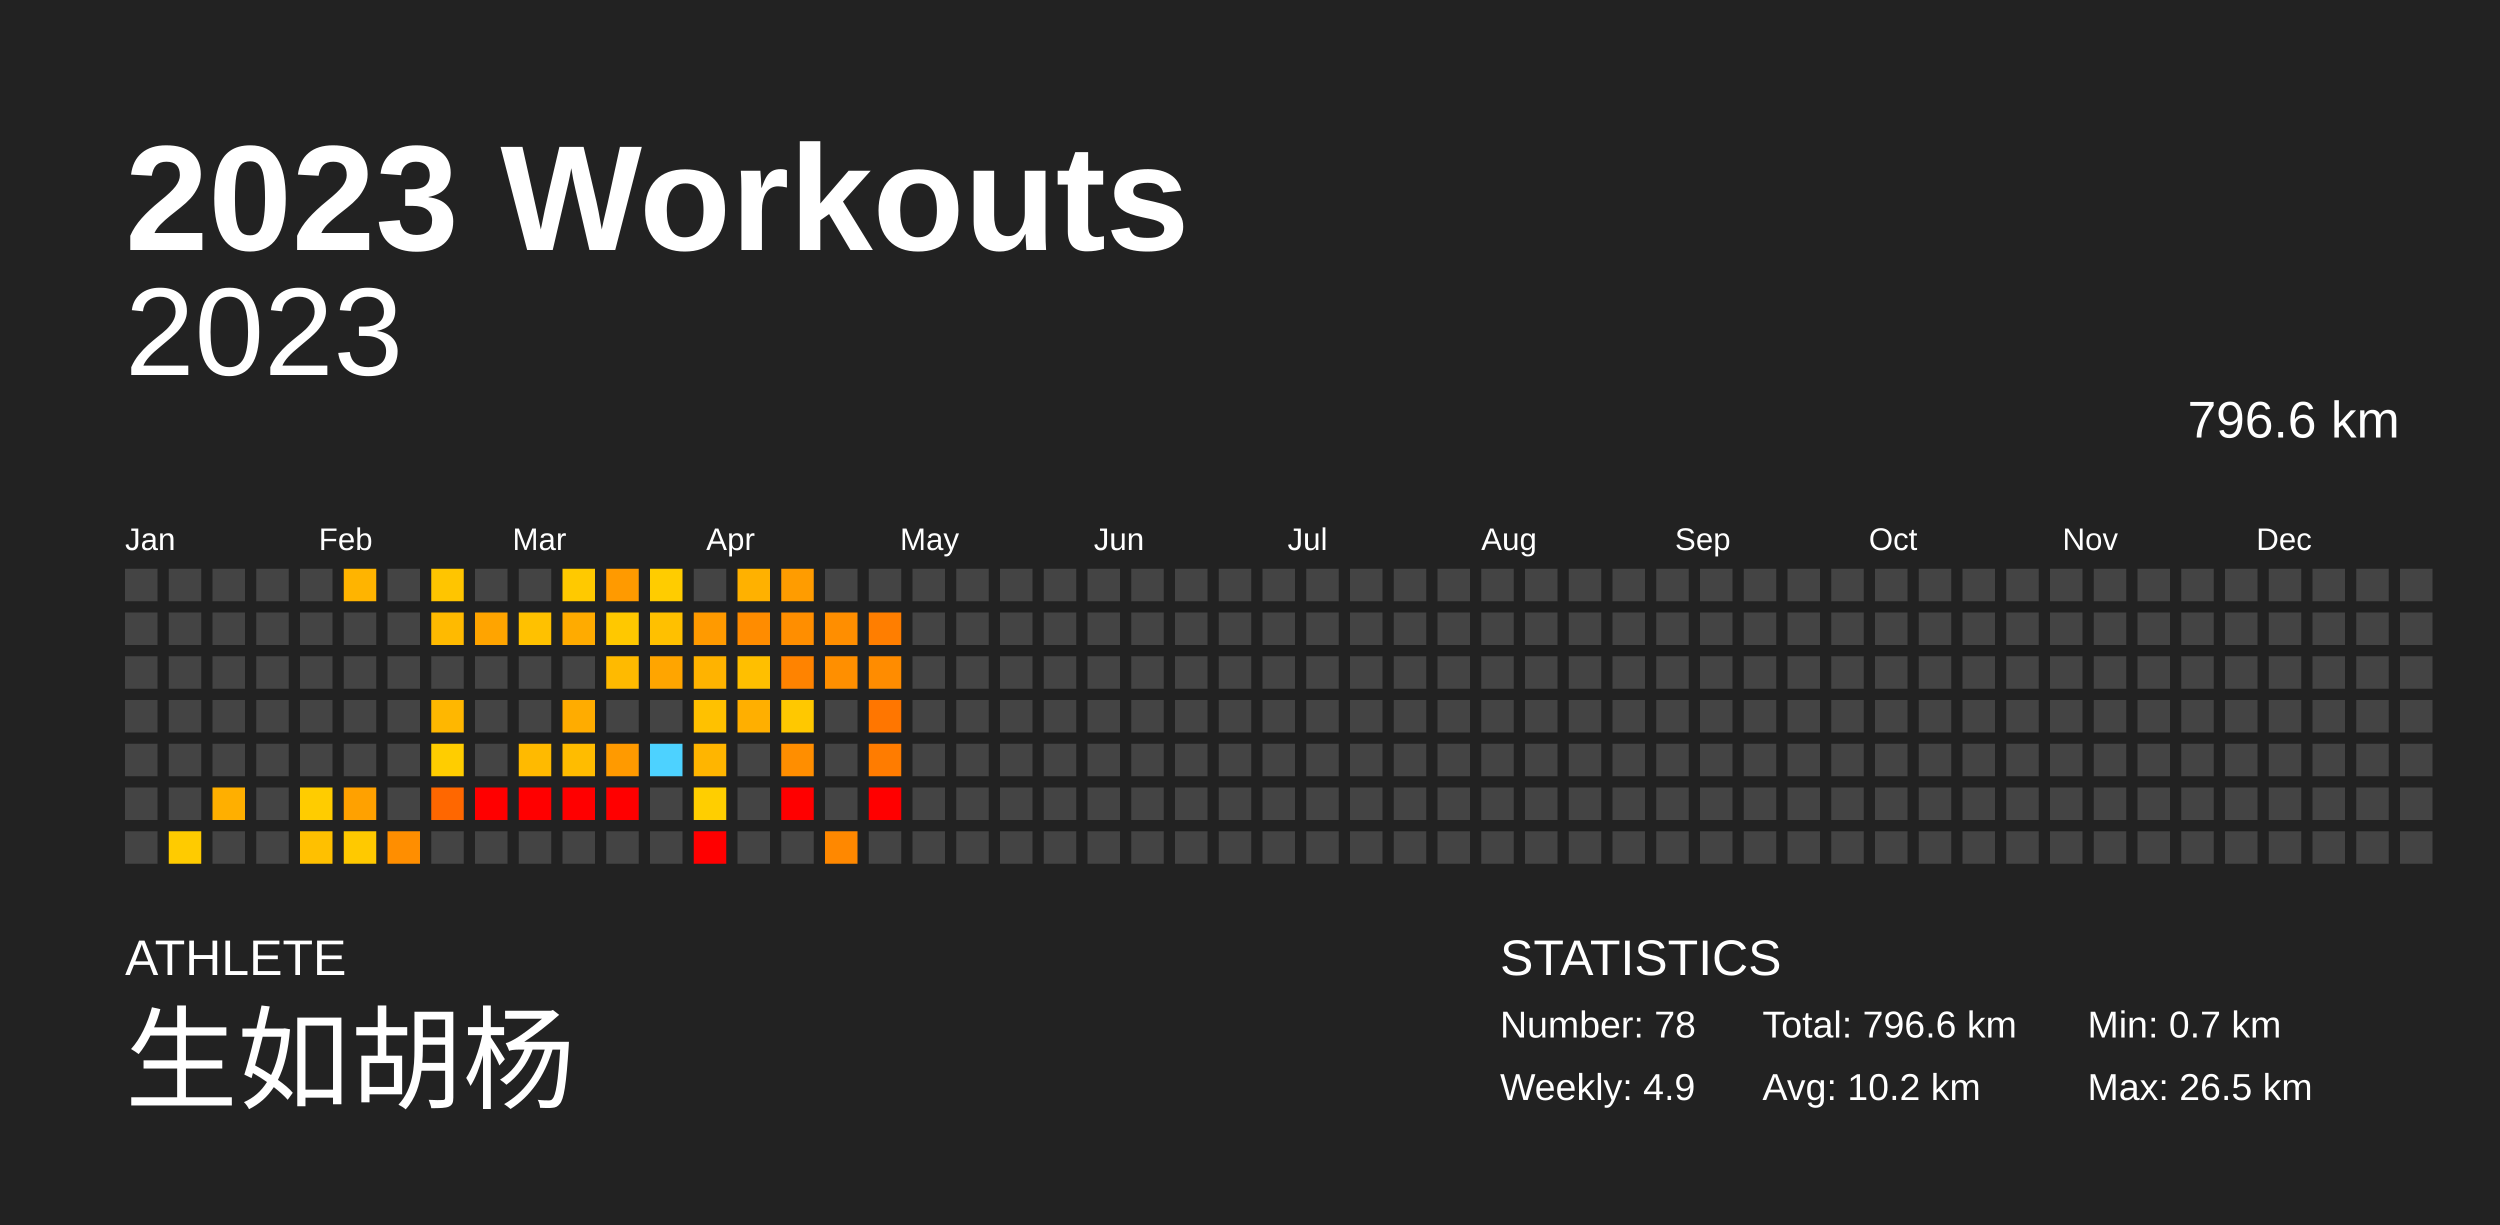
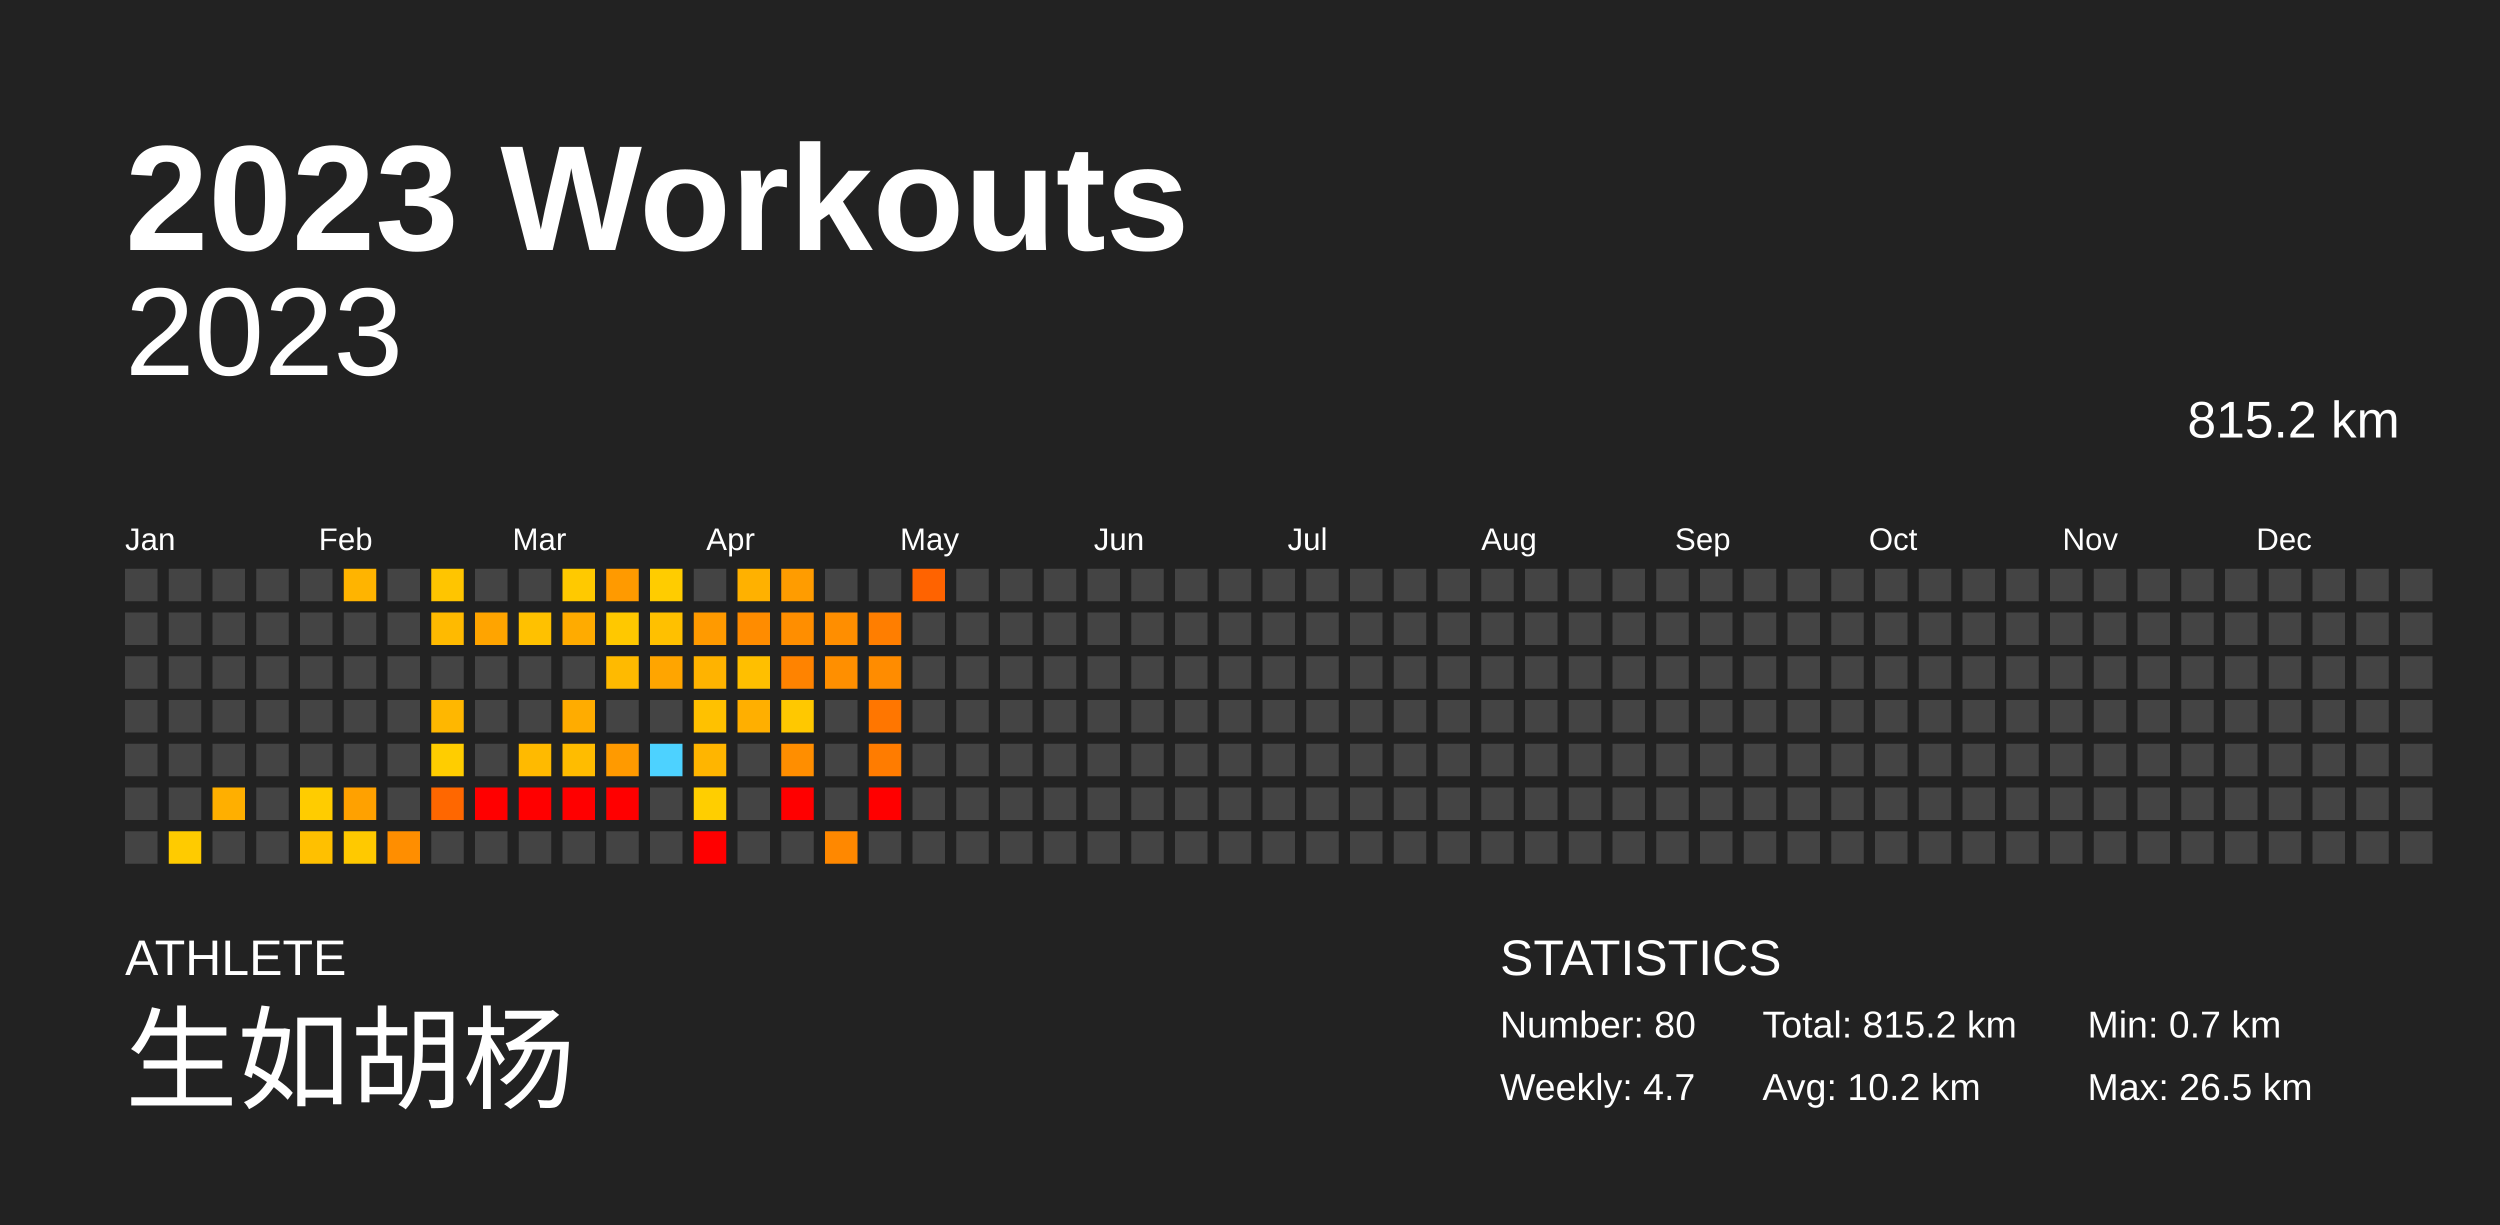
<svg xmlns="http://www.w3.org/2000/svg" baseProfile="full" height="98mm" version="1.1" viewBox="0,0,200,98" width="200mm">
  <defs />
  <rect fill="#222222" height="98" width="200" x="0" y="0" />
  <text fill="#FFFFFF" style="font-size:12px; font-family:Arial; font-weight:bold;" x="10" y="20">2023 Workouts</text>
  <text fill="#FFFFFF" style="font-size:4px; font-family:Arial" x="10" y="78">ATHLETE</text>
  <text fill="#FFFFFF" style="font-size:9px; font-family:Arial" x="10" y="88">生如胡杨</text>
  <text fill="#FFFFFF" style="font-size:4px; font-family:Arial" x="120" y="78">STATISTICS</text>
-   <text fill="#FFFFFF" style="font-size:3px; font-family:Arial" x="120" y="83">Number: 78</text>
-   <text fill="#FFFFFF" style="font-size:3px; font-family:Arial" x="120" y="88">Weekly: 4.9</text>
-   <text fill="#FFFFFF" style="font-size:3px; font-family:Arial" x="141" y="83">Total: 796.6 km</text>
+   <text fill="#FFFFFF" style="font-size:3px; font-family:Arial" x="120" y="83">Number: 80</text>
+   <text fill="#FFFFFF" style="font-size:3px; font-family:Arial" x="120" y="88">Weekly: 4.7</text>
+   <text fill="#FFFFFF" style="font-size:3px; font-family:Arial" x="141" y="83">Total: 815.2 km</text>
  <text fill="#FFFFFF" style="font-size:3px; font-family:Arial" x="141" y="88">Avg: 10.2 km</text>
  <text fill="#FFFFFF" style="font-size:3px; font-family:Arial" x="167" y="83">Min: 0.7 km</text>
  <text fill="#FFFFFF" style="font-size:3px; font-family:Arial" x="167" y="88">Max: 26.5 km</text>
  <text alignment-baseline="hanging" fill="#FFFFFF" style="font-size:10.0px; font-family:Arial;" x="10" y="30">2023</text>
-   <text alignment-baseline="hanging" fill="#FFFFFF" style="font-size:4.125px; font-family:Arial;" x="175" y="35">796.6 km</text>
+   <text alignment-baseline="hanging" fill="#FFFFFF" style="font-size:4.125px; font-family:Arial;" x="175" y="35">815.2 km</text>
  <text fill="#FFFFFF" style="font-size:2.5px; font-family:Arial" x="10.0" y="44">Jan</text>
  <text fill="#FFFFFF" style="font-size:2.5px; font-family:Arial" x="25.5" y="44">Feb</text>
  <text fill="#FFFFFF" style="font-size:2.5px; font-family:Arial" x="41.0" y="44">Mar</text>
  <text fill="#FFFFFF" style="font-size:2.5px; font-family:Arial" x="56.5" y="44">Apr</text>
  <text fill="#FFFFFF" style="font-size:2.5px; font-family:Arial" x="72.0" y="44">May</text>
  <text fill="#FFFFFF" style="font-size:2.5px; font-family:Arial" x="87.5" y="44">Jun</text>
  <text fill="#FFFFFF" style="font-size:2.5px; font-family:Arial" x="103.0" y="44">Jul</text>
  <text fill="#FFFFFF" style="font-size:2.5px; font-family:Arial" x="118.5" y="44">Aug</text>
  <text fill="#FFFFFF" style="font-size:2.5px; font-family:Arial" x="134.0" y="44">Sep</text>
  <text fill="#FFFFFF" style="font-size:2.5px; font-family:Arial" x="149.5" y="44">Oct</text>
  <text fill="#FFFFFF" style="font-size:2.5px; font-family:Arial" x="165.0" y="44">Nov</text>
  <text fill="#FFFFFF" style="font-size:2.5px; font-family:Arial" x="180.5" y="44">Dec</text>
  <rect fill="#444444" height="2.6" width="2.6" x="10.0" y="45.5" />
  <rect fill="#444444" height="2.6" width="2.6" x="10.0" y="49.0" />
  <rect fill="#444444" height="2.6" width="2.6" x="10.0" y="52.5" />
  <rect fill="#444444" height="2.6" width="2.6" x="10.0" y="56.0" />
  <rect fill="#444444" height="2.6" width="2.6" x="10.0" y="59.5" />
  <rect fill="#444444" height="2.6" width="2.6" x="10.0" y="63.0" />
  <rect fill="#444444" height="2.6" width="2.6" x="10.0" y="66.5" />
  <rect fill="#444444" height="2.6" width="2.6" x="13.5" y="45.5" />
  <rect fill="#444444" height="2.6" width="2.6" x="13.5" y="49.0" />
  <rect fill="#444444" height="2.6" width="2.6" x="13.5" y="52.5" />
  <rect fill="#444444" height="2.6" width="2.6" x="13.5" y="56.0" />
  <rect fill="#444444" height="2.6" width="2.6" x="13.5" y="59.5" />
  <rect fill="#444444" height="2.6" width="2.6" x="13.5" y="63.0" />
  <rect fill="#ffcb00" height="2.6" width="2.6" x="13.5" y="66.5" />
  <rect fill="#444444" height="2.6" width="2.6" x="17.0" y="45.5" />
  <rect fill="#444444" height="2.6" width="2.6" x="17.0" y="49.0" />
  <rect fill="#444444" height="2.6" width="2.6" x="17.0" y="52.5" />
  <rect fill="#444444" height="2.6" width="2.6" x="17.0" y="56.0" />
  <rect fill="#444444" height="2.6" width="2.6" x="17.0" y="59.5" />
  <rect fill="#ffaf00" height="2.6" width="2.6" x="17.0" y="63.0" />
  <rect fill="#444444" height="2.6" width="2.6" x="17.0" y="66.5" />
  <rect fill="#444444" height="2.6" width="2.6" x="20.5" y="45.5" />
  <rect fill="#444444" height="2.6" width="2.6" x="20.5" y="49.0" />
  <rect fill="#444444" height="2.6" width="2.6" x="20.5" y="52.5" />
  <rect fill="#444444" height="2.6" width="2.6" x="20.5" y="56.0" />
  <rect fill="#444444" height="2.6" width="2.6" x="20.5" y="59.5" />
  <rect fill="#444444" height="2.6" width="2.6" x="20.5" y="63.0" />
  <rect fill="#444444" height="2.6" width="2.6" x="20.5" y="66.5" />
  <rect fill="#444444" height="2.6" width="2.6" x="24.0" y="45.5" />
  <rect fill="#444444" height="2.6" width="2.6" x="24.0" y="49.0" />
  <rect fill="#444444" height="2.6" width="2.6" x="24.0" y="52.5" />
  <rect fill="#444444" height="2.6" width="2.6" x="24.0" y="56.0" />
  <rect fill="#444444" height="2.6" width="2.6" x="24.0" y="59.5" />
  <rect fill="#ffcc00" height="2.6" width="2.6" x="24.0" y="63.0" />
  <rect fill="#ffc000" height="2.6" width="2.6" x="24.0" y="66.5" />
  <rect fill="#ffb400" height="2.6" width="2.6" x="27.5" y="45.5" />
  <rect fill="#444444" height="2.6" width="2.6" x="27.5" y="49.0" />
  <rect fill="#444444" height="2.6" width="2.6" x="27.5" y="52.5" />
  <rect fill="#444444" height="2.6" width="2.6" x="27.5" y="56.0" />
  <rect fill="#444444" height="2.6" width="2.6" x="27.5" y="59.5" />
  <rect fill="#ffa100" height="2.6" width="2.6" x="27.5" y="63.0" />
  <rect fill="#ffc900" height="2.6" width="2.6" x="27.5" y="66.5" />
  <rect fill="#444444" height="2.6" width="2.6" x="31.0" y="45.5" />
  <rect fill="#444444" height="2.6" width="2.6" x="31.0" y="49.0" />
  <rect fill="#444444" height="2.6" width="2.6" x="31.0" y="52.5" />
  <rect fill="#444444" height="2.6" width="2.6" x="31.0" y="56.0" />
  <rect fill="#444444" height="2.6" width="2.6" x="31.0" y="59.5" />
  <rect fill="#444444" height="2.6" width="2.6" x="31.0" y="63.0" />
  <rect fill="#ff8e00" height="2.6" width="2.6" x="31.0" y="66.5" />
  <rect fill="#ffc500" height="2.6" width="2.6" x="34.5" y="45.5" />
  <rect fill="#ffba00" height="2.6" width="2.6" x="34.5" y="49.0" />
  <rect fill="#444444" height="2.6" width="2.6" x="34.5" y="52.5" />
  <rect fill="#ffb700" height="2.6" width="2.6" x="34.5" y="56.0" />
  <rect fill="#ffcd00" height="2.6" width="2.6" x="34.5" y="59.5" />
  <rect fill="#ff6700" height="2.6" width="2.6" x="34.5" y="63.0" />
  <rect fill="#444444" height="2.6" width="2.6" x="34.5" y="66.5" />
  <rect fill="#444444" height="2.6" width="2.6" x="38.0" y="45.5" />
  <rect fill="#ffa400" height="2.6" width="2.6" x="38.0" y="49.0" />
  <rect fill="#444444" height="2.6" width="2.6" x="38.0" y="52.5" />
  <rect fill="#444444" height="2.6" width="2.6" x="38.0" y="56.0" />
  <rect fill="#444444" height="2.6" width="2.6" x="38.0" y="59.5" />
  <rect fill="red" height="2.6" width="2.6" x="38.0" y="63.0" />
  <rect fill="#444444" height="2.6" width="2.6" x="38.0" y="66.5" />
  <rect fill="#444444" height="2.6" width="2.6" x="41.5" y="45.5" />
  <rect fill="#ffc100" height="2.6" width="2.6" x="41.5" y="49.0" />
  <rect fill="#444444" height="2.6" width="2.6" x="41.5" y="52.5" />
  <rect fill="#444444" height="2.6" width="2.6" x="41.5" y="56.0" />
  <rect fill="#ffba00" height="2.6" width="2.6" x="41.5" y="59.5" />
  <rect fill="red" height="2.6" width="2.6" x="41.5" y="63.0" />
  <rect fill="#444444" height="2.6" width="2.6" x="41.5" y="66.5" />
  <rect fill="#ffc900" height="2.6" width="2.6" x="45.0" y="45.5" />
  <rect fill="#ffab00" height="2.6" width="2.6" x="45.0" y="49.0" />
  <rect fill="#444444" height="2.6" width="2.6" x="45.0" y="52.5" />
  <rect fill="#ffac00" height="2.6" width="2.6" x="45.0" y="56.0" />
  <rect fill="#ffbc00" height="2.6" width="2.6" x="45.0" y="59.5" />
  <rect fill="red" height="2.6" width="2.6" x="45.0" y="63.0" />
  <rect fill="#444444" height="2.6" width="2.6" x="45.0" y="66.5" />
  <rect fill="#ff9a00" height="2.6" width="2.6" x="48.5" y="45.5" />
  <rect fill="#ffc800" height="2.6" width="2.6" x="48.5" y="49.0" />
  <rect fill="#ffba00" height="2.6" width="2.6" x="48.5" y="52.5" />
  <rect fill="#444444" height="2.6" width="2.6" x="48.5" y="56.0" />
  <rect fill="#ff9a00" height="2.6" width="2.6" x="48.5" y="59.5" />
  <rect fill="red" height="2.6" width="2.6" x="48.5" y="63.0" />
  <rect fill="#444444" height="2.6" width="2.6" x="48.5" y="66.5" />
  <rect fill="#ffcc00" height="2.6" width="2.6" x="52.0" y="45.5" />
  <rect fill="#ffc000" height="2.6" width="2.6" x="52.0" y="49.0" />
  <rect fill="#ffa500" height="2.6" width="2.6" x="52.0" y="52.5" />
  <rect fill="#444444" height="2.6" width="2.6" x="52.0" y="56.0" />
  <rect fill="#4dd2ff" height="2.6" width="2.6" x="52.0" y="59.5" />
  <rect fill="#444444" height="2.6" width="2.6" x="52.0" y="63.0" />
  <rect fill="#444444" height="2.6" width="2.6" x="52.0" y="66.5" />
  <rect fill="#444444" height="2.6" width="2.6" x="55.5" y="45.5" />
  <rect fill="#ff9a00" height="2.6" width="2.6" x="55.5" y="49.0" />
  <rect fill="#ffb300" height="2.6" width="2.6" x="55.5" y="52.5" />
  <rect fill="#ffc100" height="2.6" width="2.6" x="55.5" y="56.0" />
  <rect fill="#ffb500" height="2.6" width="2.6" x="55.5" y="59.5" />
  <rect fill="#ffce00" height="2.6" width="2.6" x="55.5" y="63.0" />
  <rect fill="red" height="2.6" width="2.6" x="55.5" y="66.5" />
  <rect fill="#ffb100" height="2.6" width="2.6" x="59.0" y="45.5" />
  <rect fill="#ff8c00" height="2.6" width="2.6" x="59.0" y="49.0" />
  <rect fill="#ffbf00" height="2.6" width="2.6" x="59.0" y="52.5" />
  <rect fill="#ffaf00" height="2.6" width="2.6" x="59.0" y="56.0" />
  <rect fill="#444444" height="2.6" width="2.6" x="59.0" y="59.5" />
  <rect fill="#444444" height="2.6" width="2.6" x="59.0" y="63.0" />
  <rect fill="#444444" height="2.6" width="2.6" x="59.0" y="66.5" />
  <rect fill="#ff9c00" height="2.6" width="2.6" x="62.5" y="45.5" />
  <rect fill="#ff8e00" height="2.6" width="2.6" x="62.5" y="49.0" />
  <rect fill="#ff8300" height="2.6" width="2.6" x="62.5" y="52.5" />
  <rect fill="#ffc800" height="2.6" width="2.6" x="62.5" y="56.0" />
  <rect fill="#ff8e00" height="2.6" width="2.6" x="62.5" y="59.5" />
  <rect fill="red" height="2.6" width="2.6" x="62.5" y="63.0" />
  <rect fill="#444444" height="2.6" width="2.6" x="62.5" y="66.5" />
  <rect fill="#444444" height="2.6" width="2.6" x="66.0" y="45.5" />
  <rect fill="#ff8e00" height="2.6" width="2.6" x="66.0" y="49.0" />
  <rect fill="#ff8f00" height="2.6" width="2.6" x="66.0" y="52.5" />
  <rect fill="#444444" height="2.6" width="2.6" x="66.0" y="56.0" />
  <rect fill="#444444" height="2.6" width="2.6" x="66.0" y="59.5" />
  <rect fill="#444444" height="2.6" width="2.6" x="66.0" y="63.0" />
  <rect fill="#ff8800" height="2.6" width="2.6" x="66.0" y="66.5" />
  <rect fill="#444444" height="2.6" width="2.6" x="69.5" y="45.5" />
  <rect fill="#ff7e00" height="2.6" width="2.6" x="69.5" y="49.0" />
  <rect fill="#ff8c00" height="2.6" width="2.6" x="69.5" y="52.5" />
  <rect fill="#ff7600" height="2.6" width="2.6" x="69.5" y="56.0" />
  <rect fill="#ff7c00" height="2.6" width="2.6" x="69.5" y="59.5" />
  <rect fill="red" height="2.6" width="2.6" x="69.5" y="63.0" />
  <rect fill="#444444" height="2.6" width="2.6" x="69.5" y="66.5" />
-   <rect fill="#444444" height="2.6" width="2.6" x="73.0" y="45.5" />
+   <rect fill="#ff6300" height="2.6" width="2.6" x="73.0" y="45.5" />
  <rect fill="#444444" height="2.6" width="2.6" x="73.0" y="49.0" />
  <rect fill="#444444" height="2.6" width="2.6" x="73.0" y="52.5" />
  <rect fill="#444444" height="2.6" width="2.6" x="73.0" y="56.0" />
  <rect fill="#444444" height="2.6" width="2.6" x="73.0" y="59.5" />
  <rect fill="#444444" height="2.6" width="2.6" x="73.0" y="63.0" />
  <rect fill="#444444" height="2.6" width="2.6" x="73.0" y="66.5" />
  <rect fill="#444444" height="2.6" width="2.6" x="76.5" y="45.5" />
  <rect fill="#444444" height="2.6" width="2.6" x="76.5" y="49.0" />
  <rect fill="#444444" height="2.6" width="2.6" x="76.5" y="52.5" />
  <rect fill="#444444" height="2.6" width="2.6" x="76.5" y="56.0" />
  <rect fill="#444444" height="2.6" width="2.6" x="76.5" y="59.5" />
  <rect fill="#444444" height="2.6" width="2.6" x="76.5" y="63.0" />
  <rect fill="#444444" height="2.6" width="2.6" x="76.5" y="66.5" />
  <rect fill="#444444" height="2.6" width="2.6" x="80.0" y="45.5" />
  <rect fill="#444444" height="2.6" width="2.6" x="80.0" y="49.0" />
  <rect fill="#444444" height="2.6" width="2.6" x="80.0" y="52.5" />
  <rect fill="#444444" height="2.6" width="2.6" x="80.0" y="56.0" />
  <rect fill="#444444" height="2.6" width="2.6" x="80.0" y="59.5" />
  <rect fill="#444444" height="2.6" width="2.6" x="80.0" y="63.0" />
  <rect fill="#444444" height="2.6" width="2.6" x="80.0" y="66.5" />
  <rect fill="#444444" height="2.6" width="2.6" x="83.5" y="45.5" />
  <rect fill="#444444" height="2.6" width="2.6" x="83.5" y="49.0" />
  <rect fill="#444444" height="2.6" width="2.6" x="83.5" y="52.5" />
  <rect fill="#444444" height="2.6" width="2.6" x="83.5" y="56.0" />
  <rect fill="#444444" height="2.6" width="2.6" x="83.5" y="59.5" />
  <rect fill="#444444" height="2.6" width="2.6" x="83.5" y="63.0" />
  <rect fill="#444444" height="2.6" width="2.6" x="83.5" y="66.5" />
  <rect fill="#444444" height="2.6" width="2.6" x="87.0" y="45.5" />
  <rect fill="#444444" height="2.6" width="2.6" x="87.0" y="49.0" />
  <rect fill="#444444" height="2.6" width="2.6" x="87.0" y="52.5" />
  <rect fill="#444444" height="2.6" width="2.6" x="87.0" y="56.0" />
  <rect fill="#444444" height="2.6" width="2.6" x="87.0" y="59.5" />
  <rect fill="#444444" height="2.6" width="2.6" x="87.0" y="63.0" />
  <rect fill="#444444" height="2.6" width="2.6" x="87.0" y="66.5" />
  <rect fill="#444444" height="2.6" width="2.6" x="90.5" y="45.5" />
  <rect fill="#444444" height="2.6" width="2.6" x="90.5" y="49.0" />
  <rect fill="#444444" height="2.6" width="2.6" x="90.5" y="52.5" />
  <rect fill="#444444" height="2.6" width="2.6" x="90.5" y="56.0" />
  <rect fill="#444444" height="2.6" width="2.6" x="90.5" y="59.5" />
  <rect fill="#444444" height="2.6" width="2.6" x="90.5" y="63.0" />
  <rect fill="#444444" height="2.6" width="2.6" x="90.5" y="66.5" />
  <rect fill="#444444" height="2.6" width="2.6" x="94.0" y="45.5" />
  <rect fill="#444444" height="2.6" width="2.6" x="94.0" y="49.0" />
  <rect fill="#444444" height="2.6" width="2.6" x="94.0" y="52.5" />
  <rect fill="#444444" height="2.6" width="2.6" x="94.0" y="56.0" />
  <rect fill="#444444" height="2.6" width="2.6" x="94.0" y="59.5" />
  <rect fill="#444444" height="2.6" width="2.6" x="94.0" y="63.0" />
  <rect fill="#444444" height="2.6" width="2.6" x="94.0" y="66.5" />
  <rect fill="#444444" height="2.6" width="2.6" x="97.5" y="45.5" />
  <rect fill="#444444" height="2.6" width="2.6" x="97.5" y="49.0" />
  <rect fill="#444444" height="2.6" width="2.6" x="97.5" y="52.5" />
  <rect fill="#444444" height="2.6" width="2.6" x="97.5" y="56.0" />
  <rect fill="#444444" height="2.6" width="2.6" x="97.5" y="59.5" />
  <rect fill="#444444" height="2.6" width="2.6" x="97.5" y="63.0" />
  <rect fill="#444444" height="2.6" width="2.6" x="97.5" y="66.5" />
  <rect fill="#444444" height="2.6" width="2.6" x="101.0" y="45.5" />
  <rect fill="#444444" height="2.6" width="2.6" x="101.0" y="49.0" />
  <rect fill="#444444" height="2.6" width="2.6" x="101.0" y="52.5" />
  <rect fill="#444444" height="2.6" width="2.6" x="101.0" y="56.0" />
  <rect fill="#444444" height="2.6" width="2.6" x="101.0" y="59.5" />
  <rect fill="#444444" height="2.6" width="2.6" x="101.0" y="63.0" />
  <rect fill="#444444" height="2.6" width="2.6" x="101.0" y="66.5" />
  <rect fill="#444444" height="2.6" width="2.6" x="104.5" y="45.5" />
  <rect fill="#444444" height="2.6" width="2.6" x="104.5" y="49.0" />
  <rect fill="#444444" height="2.6" width="2.6" x="104.5" y="52.5" />
  <rect fill="#444444" height="2.6" width="2.6" x="104.5" y="56.0" />
  <rect fill="#444444" height="2.6" width="2.6" x="104.5" y="59.5" />
  <rect fill="#444444" height="2.6" width="2.6" x="104.5" y="63.0" />
  <rect fill="#444444" height="2.6" width="2.6" x="104.5" y="66.5" />
  <rect fill="#444444" height="2.6" width="2.6" x="108.0" y="45.5" />
  <rect fill="#444444" height="2.6" width="2.6" x="108.0" y="49.0" />
  <rect fill="#444444" height="2.6" width="2.6" x="108.0" y="52.5" />
  <rect fill="#444444" height="2.6" width="2.6" x="108.0" y="56.0" />
  <rect fill="#444444" height="2.6" width="2.6" x="108.0" y="59.5" />
  <rect fill="#444444" height="2.6" width="2.6" x="108.0" y="63.0" />
  <rect fill="#444444" height="2.6" width="2.6" x="108.0" y="66.5" />
  <rect fill="#444444" height="2.6" width="2.6" x="111.5" y="45.5" />
  <rect fill="#444444" height="2.6" width="2.6" x="111.5" y="49.0" />
  <rect fill="#444444" height="2.6" width="2.6" x="111.5" y="52.5" />
  <rect fill="#444444" height="2.6" width="2.6" x="111.5" y="56.0" />
  <rect fill="#444444" height="2.6" width="2.6" x="111.5" y="59.5" />
  <rect fill="#444444" height="2.6" width="2.6" x="111.5" y="63.0" />
  <rect fill="#444444" height="2.6" width="2.6" x="111.5" y="66.5" />
  <rect fill="#444444" height="2.6" width="2.6" x="115.0" y="45.5" />
  <rect fill="#444444" height="2.6" width="2.6" x="115.0" y="49.0" />
  <rect fill="#444444" height="2.6" width="2.6" x="115.0" y="52.5" />
  <rect fill="#444444" height="2.6" width="2.6" x="115.0" y="56.0" />
  <rect fill="#444444" height="2.6" width="2.6" x="115.0" y="59.5" />
  <rect fill="#444444" height="2.6" width="2.6" x="115.0" y="63.0" />
  <rect fill="#444444" height="2.6" width="2.6" x="115.0" y="66.5" />
  <rect fill="#444444" height="2.6" width="2.6" x="118.5" y="45.5" />
  <rect fill="#444444" height="2.6" width="2.6" x="118.5" y="49.0" />
  <rect fill="#444444" height="2.6" width="2.6" x="118.5" y="52.5" />
  <rect fill="#444444" height="2.6" width="2.6" x="118.5" y="56.0" />
  <rect fill="#444444" height="2.6" width="2.6" x="118.5" y="59.5" />
  <rect fill="#444444" height="2.6" width="2.6" x="118.5" y="63.0" />
  <rect fill="#444444" height="2.6" width="2.6" x="118.5" y="66.5" />
  <rect fill="#444444" height="2.6" width="2.6" x="122.0" y="45.5" />
  <rect fill="#444444" height="2.6" width="2.6" x="122.0" y="49.0" />
  <rect fill="#444444" height="2.6" width="2.6" x="122.0" y="52.5" />
  <rect fill="#444444" height="2.6" width="2.6" x="122.0" y="56.0" />
  <rect fill="#444444" height="2.6" width="2.6" x="122.0" y="59.5" />
  <rect fill="#444444" height="2.6" width="2.6" x="122.0" y="63.0" />
  <rect fill="#444444" height="2.6" width="2.6" x="122.0" y="66.5" />
  <rect fill="#444444" height="2.6" width="2.6" x="125.5" y="45.5" />
  <rect fill="#444444" height="2.6" width="2.6" x="125.5" y="49.0" />
  <rect fill="#444444" height="2.6" width="2.6" x="125.5" y="52.5" />
  <rect fill="#444444" height="2.6" width="2.6" x="125.5" y="56.0" />
  <rect fill="#444444" height="2.6" width="2.6" x="125.5" y="59.5" />
  <rect fill="#444444" height="2.6" width="2.6" x="125.5" y="63.0" />
  <rect fill="#444444" height="2.6" width="2.6" x="125.5" y="66.5" />
  <rect fill="#444444" height="2.6" width="2.6" x="129.0" y="45.5" />
  <rect fill="#444444" height="2.6" width="2.6" x="129.0" y="49.0" />
  <rect fill="#444444" height="2.6" width="2.6" x="129.0" y="52.5" />
  <rect fill="#444444" height="2.6" width="2.6" x="129.0" y="56.0" />
  <rect fill="#444444" height="2.6" width="2.6" x="129.0" y="59.5" />
  <rect fill="#444444" height="2.6" width="2.6" x="129.0" y="63.0" />
  <rect fill="#444444" height="2.6" width="2.6" x="129.0" y="66.5" />
  <rect fill="#444444" height="2.6" width="2.6" x="132.5" y="45.5" />
  <rect fill="#444444" height="2.6" width="2.6" x="132.5" y="49.0" />
  <rect fill="#444444" height="2.6" width="2.6" x="132.5" y="52.5" />
  <rect fill="#444444" height="2.6" width="2.6" x="132.5" y="56.0" />
  <rect fill="#444444" height="2.6" width="2.6" x="132.5" y="59.5" />
  <rect fill="#444444" height="2.6" width="2.6" x="132.5" y="63.0" />
  <rect fill="#444444" height="2.6" width="2.6" x="132.5" y="66.5" />
  <rect fill="#444444" height="2.6" width="2.6" x="136.0" y="45.5" />
  <rect fill="#444444" height="2.6" width="2.6" x="136.0" y="49.0" />
  <rect fill="#444444" height="2.6" width="2.6" x="136.0" y="52.5" />
  <rect fill="#444444" height="2.6" width="2.6" x="136.0" y="56.0" />
  <rect fill="#444444" height="2.6" width="2.6" x="136.0" y="59.5" />
  <rect fill="#444444" height="2.6" width="2.6" x="136.0" y="63.0" />
  <rect fill="#444444" height="2.6" width="2.6" x="136.0" y="66.5" />
  <rect fill="#444444" height="2.6" width="2.6" x="139.5" y="45.5" />
  <rect fill="#444444" height="2.6" width="2.6" x="139.5" y="49.0" />
  <rect fill="#444444" height="2.6" width="2.6" x="139.5" y="52.5" />
  <rect fill="#444444" height="2.6" width="2.6" x="139.5" y="56.0" />
  <rect fill="#444444" height="2.6" width="2.6" x="139.5" y="59.5" />
  <rect fill="#444444" height="2.6" width="2.6" x="139.5" y="63.0" />
  <rect fill="#444444" height="2.6" width="2.6" x="139.5" y="66.5" />
  <rect fill="#444444" height="2.6" width="2.6" x="143.0" y="45.5" />
  <rect fill="#444444" height="2.6" width="2.6" x="143.0" y="49.0" />
  <rect fill="#444444" height="2.6" width="2.6" x="143.0" y="52.5" />
  <rect fill="#444444" height="2.6" width="2.6" x="143.0" y="56.0" />
  <rect fill="#444444" height="2.6" width="2.6" x="143.0" y="59.5" />
  <rect fill="#444444" height="2.6" width="2.6" x="143.0" y="63.0" />
  <rect fill="#444444" height="2.6" width="2.6" x="143.0" y="66.5" />
  <rect fill="#444444" height="2.6" width="2.6" x="146.5" y="45.5" />
  <rect fill="#444444" height="2.6" width="2.6" x="146.5" y="49.0" />
  <rect fill="#444444" height="2.6" width="2.6" x="146.5" y="52.5" />
  <rect fill="#444444" height="2.6" width="2.6" x="146.5" y="56.0" />
  <rect fill="#444444" height="2.6" width="2.6" x="146.5" y="59.5" />
  <rect fill="#444444" height="2.6" width="2.6" x="146.5" y="63.0" />
  <rect fill="#444444" height="2.6" width="2.6" x="146.5" y="66.5" />
  <rect fill="#444444" height="2.6" width="2.6" x="150.0" y="45.5" />
  <rect fill="#444444" height="2.6" width="2.6" x="150.0" y="49.0" />
  <rect fill="#444444" height="2.6" width="2.6" x="150.0" y="52.5" />
  <rect fill="#444444" height="2.6" width="2.6" x="150.0" y="56.0" />
  <rect fill="#444444" height="2.6" width="2.6" x="150.0" y="59.5" />
  <rect fill="#444444" height="2.6" width="2.6" x="150.0" y="63.0" />
  <rect fill="#444444" height="2.6" width="2.6" x="150.0" y="66.5" />
  <rect fill="#444444" height="2.6" width="2.6" x="153.5" y="45.5" />
  <rect fill="#444444" height="2.6" width="2.6" x="153.5" y="49.0" />
  <rect fill="#444444" height="2.6" width="2.6" x="153.5" y="52.5" />
  <rect fill="#444444" height="2.6" width="2.6" x="153.5" y="56.0" />
  <rect fill="#444444" height="2.6" width="2.6" x="153.5" y="59.5" />
  <rect fill="#444444" height="2.6" width="2.6" x="153.5" y="63.0" />
  <rect fill="#444444" height="2.6" width="2.6" x="153.5" y="66.5" />
  <rect fill="#444444" height="2.6" width="2.6" x="157.0" y="45.5" />
  <rect fill="#444444" height="2.6" width="2.6" x="157.0" y="49.0" />
  <rect fill="#444444" height="2.6" width="2.6" x="157.0" y="52.5" />
  <rect fill="#444444" height="2.6" width="2.6" x="157.0" y="56.0" />
  <rect fill="#444444" height="2.6" width="2.6" x="157.0" y="59.5" />
  <rect fill="#444444" height="2.6" width="2.6" x="157.0" y="63.0" />
  <rect fill="#444444" height="2.6" width="2.6" x="157.0" y="66.5" />
  <rect fill="#444444" height="2.6" width="2.6" x="160.5" y="45.5" />
  <rect fill="#444444" height="2.6" width="2.6" x="160.5" y="49.0" />
  <rect fill="#444444" height="2.6" width="2.6" x="160.5" y="52.5" />
  <rect fill="#444444" height="2.6" width="2.6" x="160.5" y="56.0" />
  <rect fill="#444444" height="2.6" width="2.6" x="160.5" y="59.5" />
  <rect fill="#444444" height="2.6" width="2.6" x="160.5" y="63.0" />
  <rect fill="#444444" height="2.6" width="2.6" x="160.5" y="66.5" />
  <rect fill="#444444" height="2.6" width="2.6" x="164.0" y="45.5" />
  <rect fill="#444444" height="2.6" width="2.6" x="164.0" y="49.0" />
  <rect fill="#444444" height="2.6" width="2.6" x="164.0" y="52.5" />
  <rect fill="#444444" height="2.6" width="2.6" x="164.0" y="56.0" />
  <rect fill="#444444" height="2.6" width="2.6" x="164.0" y="59.5" />
  <rect fill="#444444" height="2.6" width="2.6" x="164.0" y="63.0" />
  <rect fill="#444444" height="2.6" width="2.6" x="164.0" y="66.5" />
  <rect fill="#444444" height="2.6" width="2.6" x="167.5" y="45.5" />
  <rect fill="#444444" height="2.6" width="2.6" x="167.5" y="49.0" />
  <rect fill="#444444" height="2.6" width="2.6" x="167.5" y="52.5" />
  <rect fill="#444444" height="2.6" width="2.6" x="167.5" y="56.0" />
  <rect fill="#444444" height="2.6" width="2.6" x="167.5" y="59.5" />
  <rect fill="#444444" height="2.6" width="2.6" x="167.5" y="63.0" />
  <rect fill="#444444" height="2.6" width="2.6" x="167.5" y="66.5" />
  <rect fill="#444444" height="2.6" width="2.6" x="171.0" y="45.5" />
  <rect fill="#444444" height="2.6" width="2.6" x="171.0" y="49.0" />
  <rect fill="#444444" height="2.6" width="2.6" x="171.0" y="52.5" />
  <rect fill="#444444" height="2.6" width="2.6" x="171.0" y="56.0" />
  <rect fill="#444444" height="2.6" width="2.6" x="171.0" y="59.5" />
  <rect fill="#444444" height="2.6" width="2.6" x="171.0" y="63.0" />
  <rect fill="#444444" height="2.6" width="2.6" x="171.0" y="66.5" />
  <rect fill="#444444" height="2.6" width="2.6" x="174.5" y="45.5" />
  <rect fill="#444444" height="2.6" width="2.6" x="174.5" y="49.0" />
  <rect fill="#444444" height="2.6" width="2.6" x="174.5" y="52.5" />
  <rect fill="#444444" height="2.6" width="2.6" x="174.5" y="56.0" />
  <rect fill="#444444" height="2.6" width="2.6" x="174.5" y="59.5" />
  <rect fill="#444444" height="2.6" width="2.6" x="174.5" y="63.0" />
  <rect fill="#444444" height="2.6" width="2.6" x="174.5" y="66.5" />
  <rect fill="#444444" height="2.6" width="2.6" x="178.0" y="45.5" />
  <rect fill="#444444" height="2.6" width="2.6" x="178.0" y="49.0" />
  <rect fill="#444444" height="2.6" width="2.6" x="178.0" y="52.5" />
  <rect fill="#444444" height="2.6" width="2.6" x="178.0" y="56.0" />
  <rect fill="#444444" height="2.6" width="2.6" x="178.0" y="59.5" />
  <rect fill="#444444" height="2.6" width="2.6" x="178.0" y="63.0" />
  <rect fill="#444444" height="2.6" width="2.6" x="178.0" y="66.5" />
  <rect fill="#444444" height="2.6" width="2.6" x="181.5" y="45.5" />
  <rect fill="#444444" height="2.6" width="2.6" x="181.5" y="49.0" />
  <rect fill="#444444" height="2.6" width="2.6" x="181.5" y="52.5" />
  <rect fill="#444444" height="2.6" width="2.6" x="181.5" y="56.0" />
  <rect fill="#444444" height="2.6" width="2.6" x="181.5" y="59.5" />
  <rect fill="#444444" height="2.6" width="2.6" x="181.5" y="63.0" />
  <rect fill="#444444" height="2.6" width="2.6" x="181.5" y="66.5" />
  <rect fill="#444444" height="2.6" width="2.6" x="185.0" y="45.5" />
  <rect fill="#444444" height="2.6" width="2.6" x="185.0" y="49.0" />
  <rect fill="#444444" height="2.6" width="2.6" x="185.0" y="52.5" />
  <rect fill="#444444" height="2.6" width="2.6" x="185.0" y="56.0" />
  <rect fill="#444444" height="2.6" width="2.6" x="185.0" y="59.5" />
  <rect fill="#444444" height="2.6" width="2.6" x="185.0" y="63.0" />
  <rect fill="#444444" height="2.6" width="2.6" x="185.0" y="66.5" />
  <rect fill="#444444" height="2.6" width="2.6" x="188.5" y="45.5" />
  <rect fill="#444444" height="2.6" width="2.6" x="188.5" y="49.0" />
  <rect fill="#444444" height="2.6" width="2.6" x="188.5" y="52.5" />
  <rect fill="#444444" height="2.6" width="2.6" x="188.5" y="56.0" />
  <rect fill="#444444" height="2.6" width="2.6" x="188.5" y="59.5" />
  <rect fill="#444444" height="2.6" width="2.6" x="188.5" y="63.0" />
  <rect fill="#444444" height="2.6" width="2.6" x="188.5" y="66.5" />
  <rect fill="#444444" height="2.6" width="2.6" x="192.0" y="45.5" />
  <rect fill="#444444" height="2.6" width="2.6" x="192.0" y="49.0" />
  <rect fill="#444444" height="2.6" width="2.6" x="192.0" y="52.5" />
  <rect fill="#444444" height="2.6" width="2.6" x="192.0" y="56.0" />
  <rect fill="#444444" height="2.6" width="2.6" x="192.0" y="59.5" />
  <rect fill="#444444" height="2.6" width="2.6" x="192.0" y="63.0" />
  <rect fill="#444444" height="2.6" width="2.6" x="192.0" y="66.5" />
</svg>
